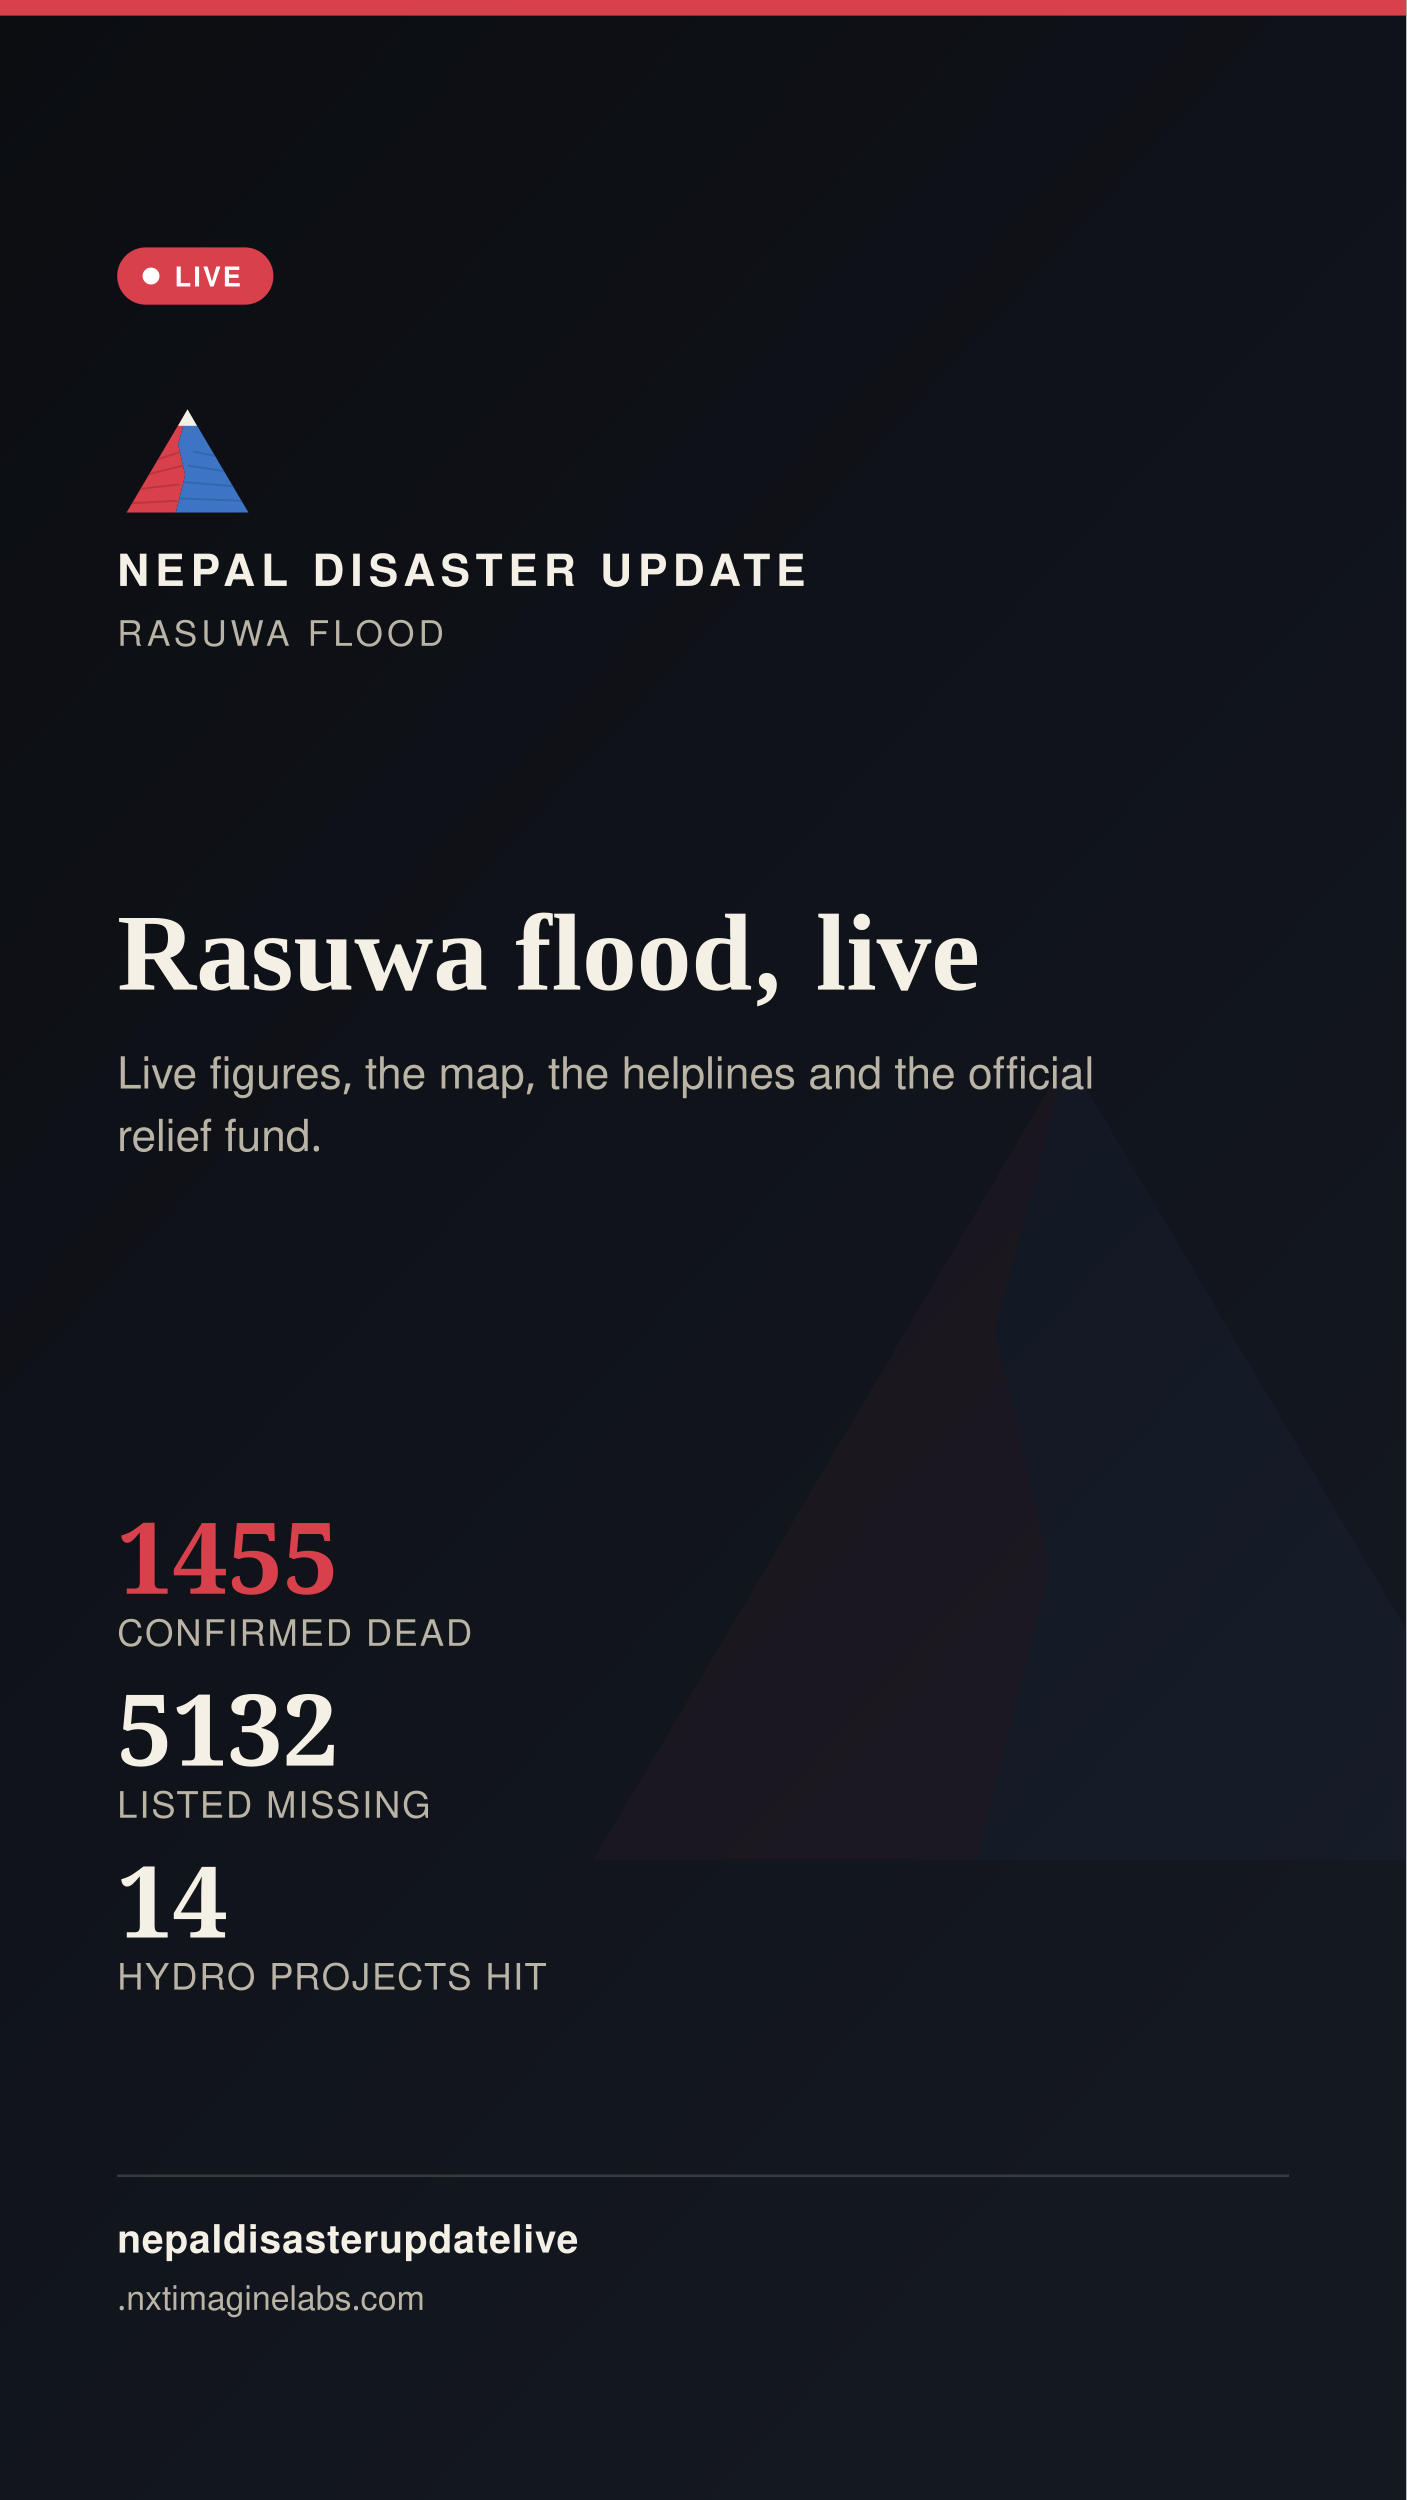
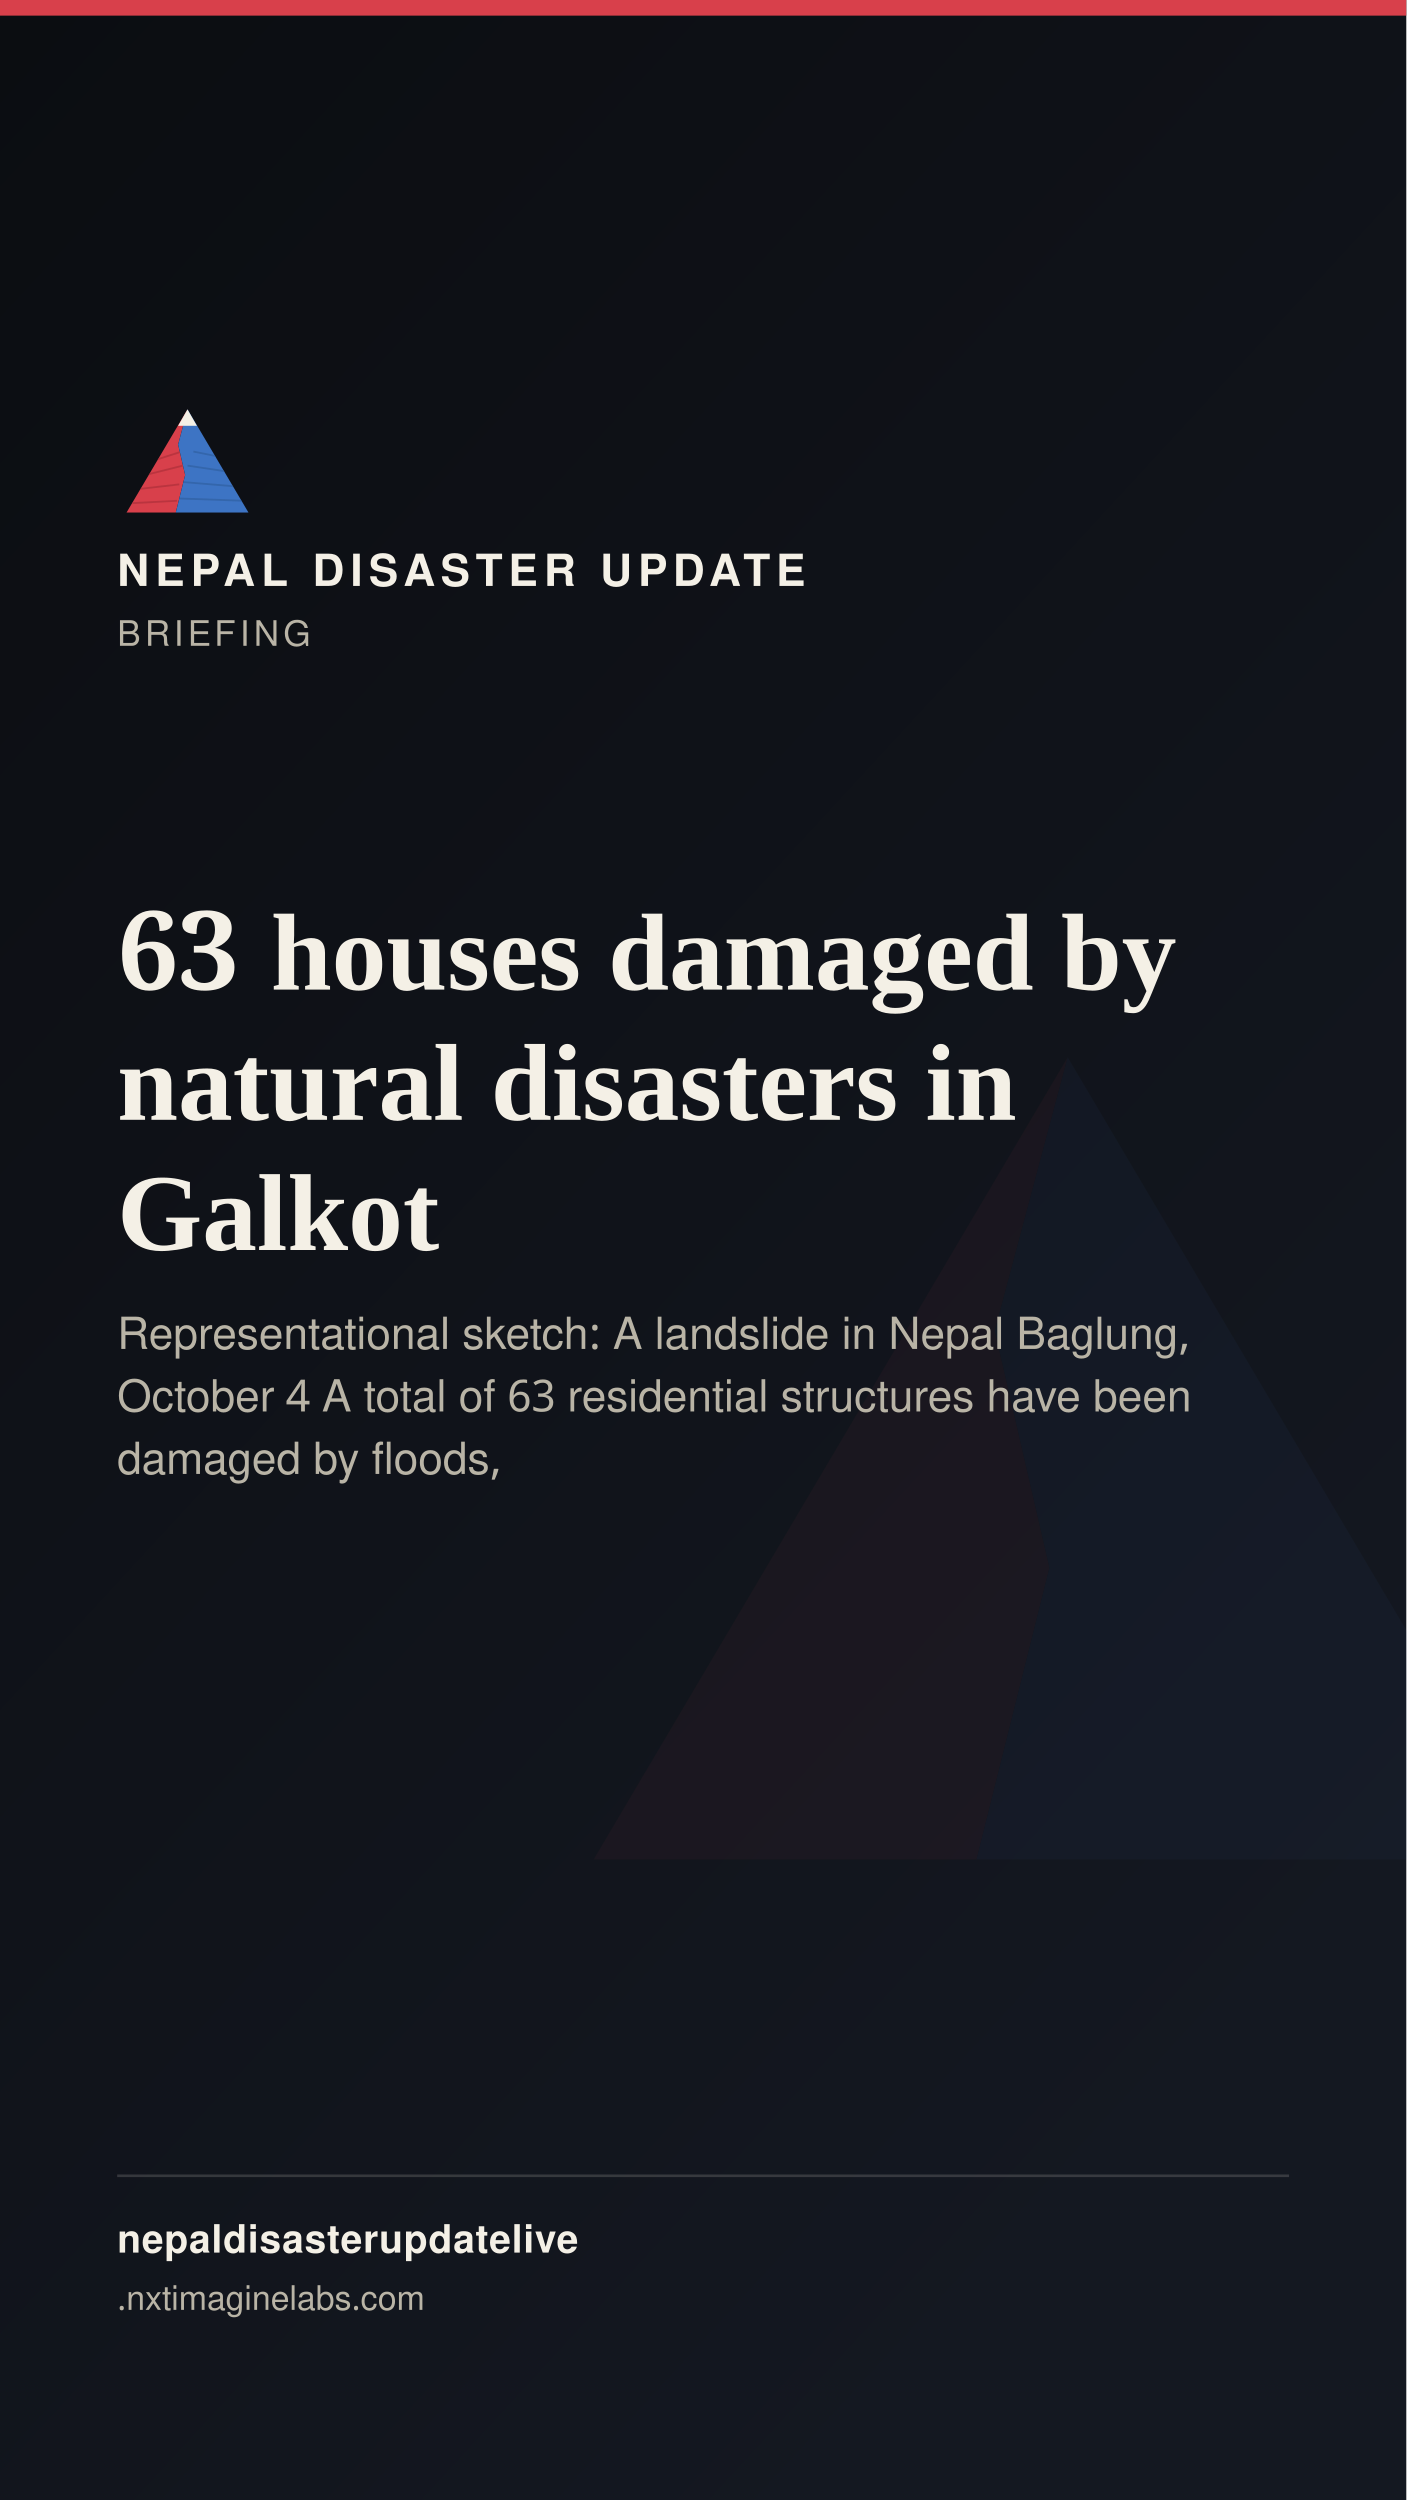
<svg xmlns="http://www.w3.org/2000/svg" width="1080" height="1920" viewBox="0 0 1080 1920">
  <defs>
    <linearGradient id="stbg" x1="0" y1="0" x2="0.6" y2="1">
      <stop offset="0" stop-color="#0B0D11" />
      <stop offset="1" stop-color="#141821" />
    </linearGradient>
  </defs>
  <rect width="1080" height="1920" fill="url(#stbg)" />
  <g transform="translate(400,700) scale(7)" opacity="0.05">
    <polygon points="60,16 52,46 58,72 50,104 8,104" fill="#D8404B" />
    <polygon points="60,16 112,104 50,104 58,72 52,46" fill="#3D74C4" />
  </g>
  <rect x="0" y="0" width="1080" height="12" fill="#D8404B" />
  <g transform="translate(90,300) scale(0.9)">
    <g>
      <defs>
        <clipPath id="ogLs">
          <polygon points="60,16 52,46 58,72 50,104 8,104" />
        </clipPath>
        <clipPath id="ogRs">
          <polygon points="60,16 112,104 50,104 58,72 52,46" />
        </clipPath>
      </defs>
      <polygon points="60,16 52,46 58,72 50,104 8,104" fill="#D8404B" />
      <g clip-path="url(#ogLs)" stroke="#A32A34" stroke-width="1.6" fill="none" opacity="0.55">
        <path d="M30,60 L55,52" />
        <path d="M24,72 L56,64" />
        <path d="M18,84 L53,80" />
        <path d="M13,96 L51,94" />
      </g>
      <polygon points="60,16 112,104 50,104 58,72 52,46" fill="#3D74C4" />
      <g clip-path="url(#ogRs)" stroke="#2A5793" stroke-width="1.6" fill="none" opacity="0.5">
        <path d="M65,52 L95,58" />
        <path d="M60,64 L100,70" />
        <path d="M56,78 L104,82" />
        <path d="M52,92 L108,94" />
      </g>
      <polygon points="60,16 52,30 68,30" fill="#F4F0E6" />
    </g>
  </g>
  <text x="90" y="450" font-family="'Public Sans', 'Noto Sans Devanagari', 'Helvetica Neue', Helvetica, Arial, sans-serif" font-size="34" font-weight="800" letter-spacing="4.6" fill="#F4F0E6">NEPAL DISASTER UPDATE</text>
-   <text x="90" y="496" font-family="'Public Sans', 'Noto Sans Devanagari', 'Helvetica Neue', Helvetica, Arial, sans-serif" font-size="27" letter-spacing="3.2" fill="#B9B4A6">RASUWA FLOOD</text>
-   <g>
-     <rect x="90" y="190" width="120" height="44" rx="22" fill="#D8404B" stroke="none" />
-     <circle cx="116" cy="212" r="6.5" fill="#FFFFFF" />
-     <text x="134" y="220" font-family="'Public Sans', 'Noto Sans Devanagari', 'Helvetica Neue', Helvetica, Arial, sans-serif" font-size="21" font-weight="700" letter-spacing="1.6" fill="#FFFFFF">LIVE</text>
-   </g>
-   <text x="90" y="760" font-family="Newsreader, 'Noto Serif Devanagari', Georgia, 'Times New Roman', serif" font-size="84" font-weight="600" fill="#F4F0E6">Rasuwa flood, live</text>
-   <text x="90" y="836" font-family="'Public Sans', 'Noto Sans Devanagari', 'Helvetica Neue', Helvetica, Arial, sans-serif" font-size="34" fill="#B9B4A6">Live figures, the map, the helplines and the official</text>
-   <text x="90" y="884" font-family="'Public Sans', 'Noto Sans Devanagari', 'Helvetica Neue', Helvetica, Arial, sans-serif" font-size="34" fill="#B9B4A6">relief fund.</text>
-   <g transform="translate(90,1224)">
-     <text x="0" y="0" font-family="Newsreader, 'Noto Serif Devanagari', Georgia, 'Times New Roman', serif" font-size="76" font-weight="600" fill="#D8404B">1455</text>
-     <text x="0" y="40" font-family="'Public Sans', 'Noto Sans Devanagari', 'Helvetica Neue', Helvetica, Arial, sans-serif" font-size="28" letter-spacing="1.4" fill="#B9B4A6">CONFIRMED DEAD</text>
-     <text x="0" y="132" font-family="Newsreader, 'Noto Serif Devanagari', Georgia, 'Times New Roman', serif" font-size="76" font-weight="600" fill="#F4F0E6">5132</text>
-     <text x="0" y="172" font-family="'Public Sans', 'Noto Sans Devanagari', 'Helvetica Neue', Helvetica, Arial, sans-serif" font-size="28" letter-spacing="1.4" fill="#B9B4A6">LISTED MISSING</text>
-     <text x="0" y="264" font-family="Newsreader, 'Noto Serif Devanagari', Georgia, 'Times New Roman', serif" font-size="76" font-weight="600" fill="#F4F0E6">14</text>
-     <text x="0" y="304" font-family="'Public Sans', 'Noto Sans Devanagari', 'Helvetica Neue', Helvetica, Arial, sans-serif" font-size="28" letter-spacing="1.4" fill="#B9B4A6">HYDRO PROJECTS HIT</text>
-   </g>
+   <text x="90" y="496" font-family="'Public Sans', 'Noto Sans Devanagari', 'Helvetica Neue', Helvetica, Arial, sans-serif" font-size="27" letter-spacing="3.2" fill="#B9B4A6">BRIEFING</text>
+   <text x="90" y="760" font-family="Newsreader, 'Noto Serif Devanagari', Georgia, 'Times New Roman', serif" font-size="84" font-weight="600" fill="#F4F0E6">63 houses damaged by</text>
+   <text x="90" y="860" font-family="Newsreader, 'Noto Serif Devanagari', Georgia, 'Times New Roman', serif" font-size="84" font-weight="600" fill="#F4F0E6">natural disasters in</text>
+   <text x="90" y="960" font-family="Newsreader, 'Noto Serif Devanagari', Georgia, 'Times New Roman', serif" font-size="84" font-weight="600" fill="#F4F0E6">Galkot</text>
+   <text x="90" y="1036" font-family="'Public Sans', 'Noto Sans Devanagari', 'Helvetica Neue', Helvetica, Arial, sans-serif" font-size="34" fill="#B9B4A6">Representational sketch: A landslide in Nepal Baglung,</text>
+   <text x="90" y="1084" font-family="'Public Sans', 'Noto Sans Devanagari', 'Helvetica Neue', Helvetica, Arial, sans-serif" font-size="34" fill="#B9B4A6">October 4 A total of 63 residential structures have been</text>
+   <text x="90" y="1132" font-family="'Public Sans', 'Noto Sans Devanagari', 'Helvetica Neue', Helvetica, Arial, sans-serif" font-size="34" fill="#B9B4A6">damaged by floods,</text>
  <rect x="90" y="1670" width="900" height="2" fill="rgba(244,240,230,0.16)" />
  <text x="90" y="1730" font-family="'Public Sans', 'Noto Sans Devanagari', 'Helvetica Neue', Helvetica, Arial, sans-serif" font-size="30" fill="#F4F0E6" font-weight="700" letter-spacing="0.6">nepaldisasterupdatelive</text>
  <text x="90" y="1774" font-family="'Public Sans', 'Noto Sans Devanagari', 'Helvetica Neue', Helvetica, Arial, sans-serif" font-size="26" fill="#B9B4A6">
    .nxtimaginelabs.com</text>
</svg>
